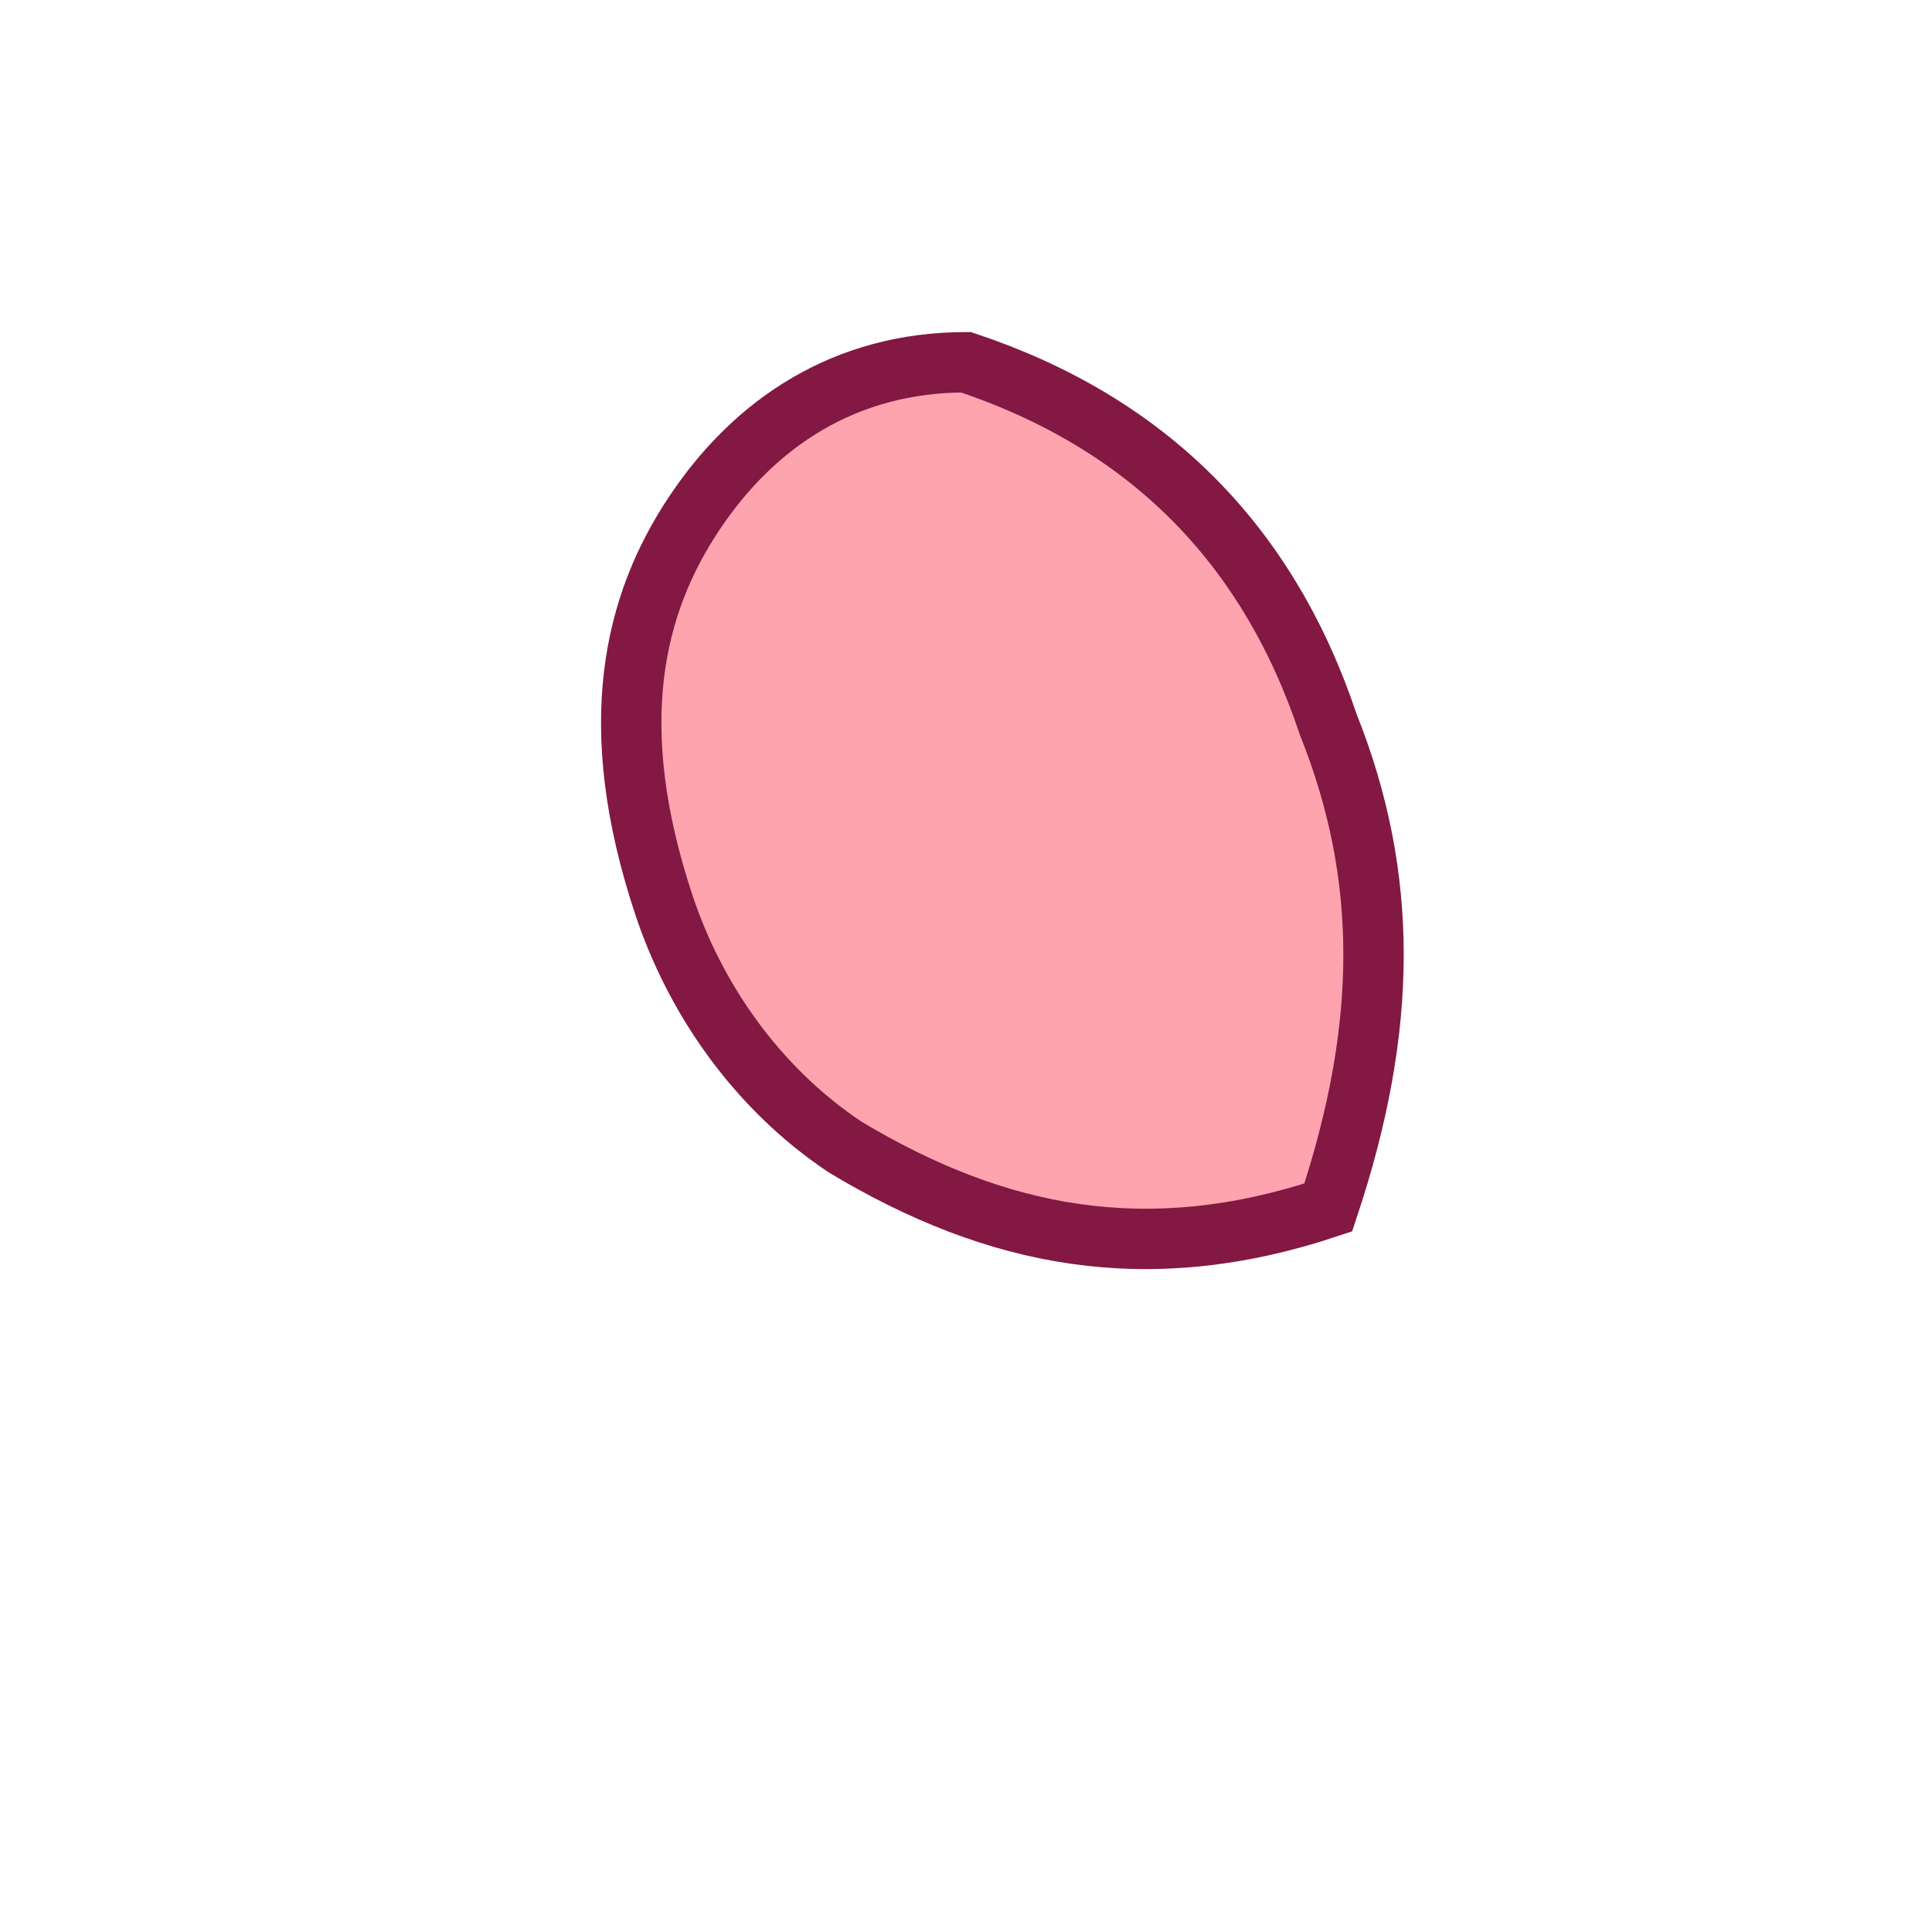
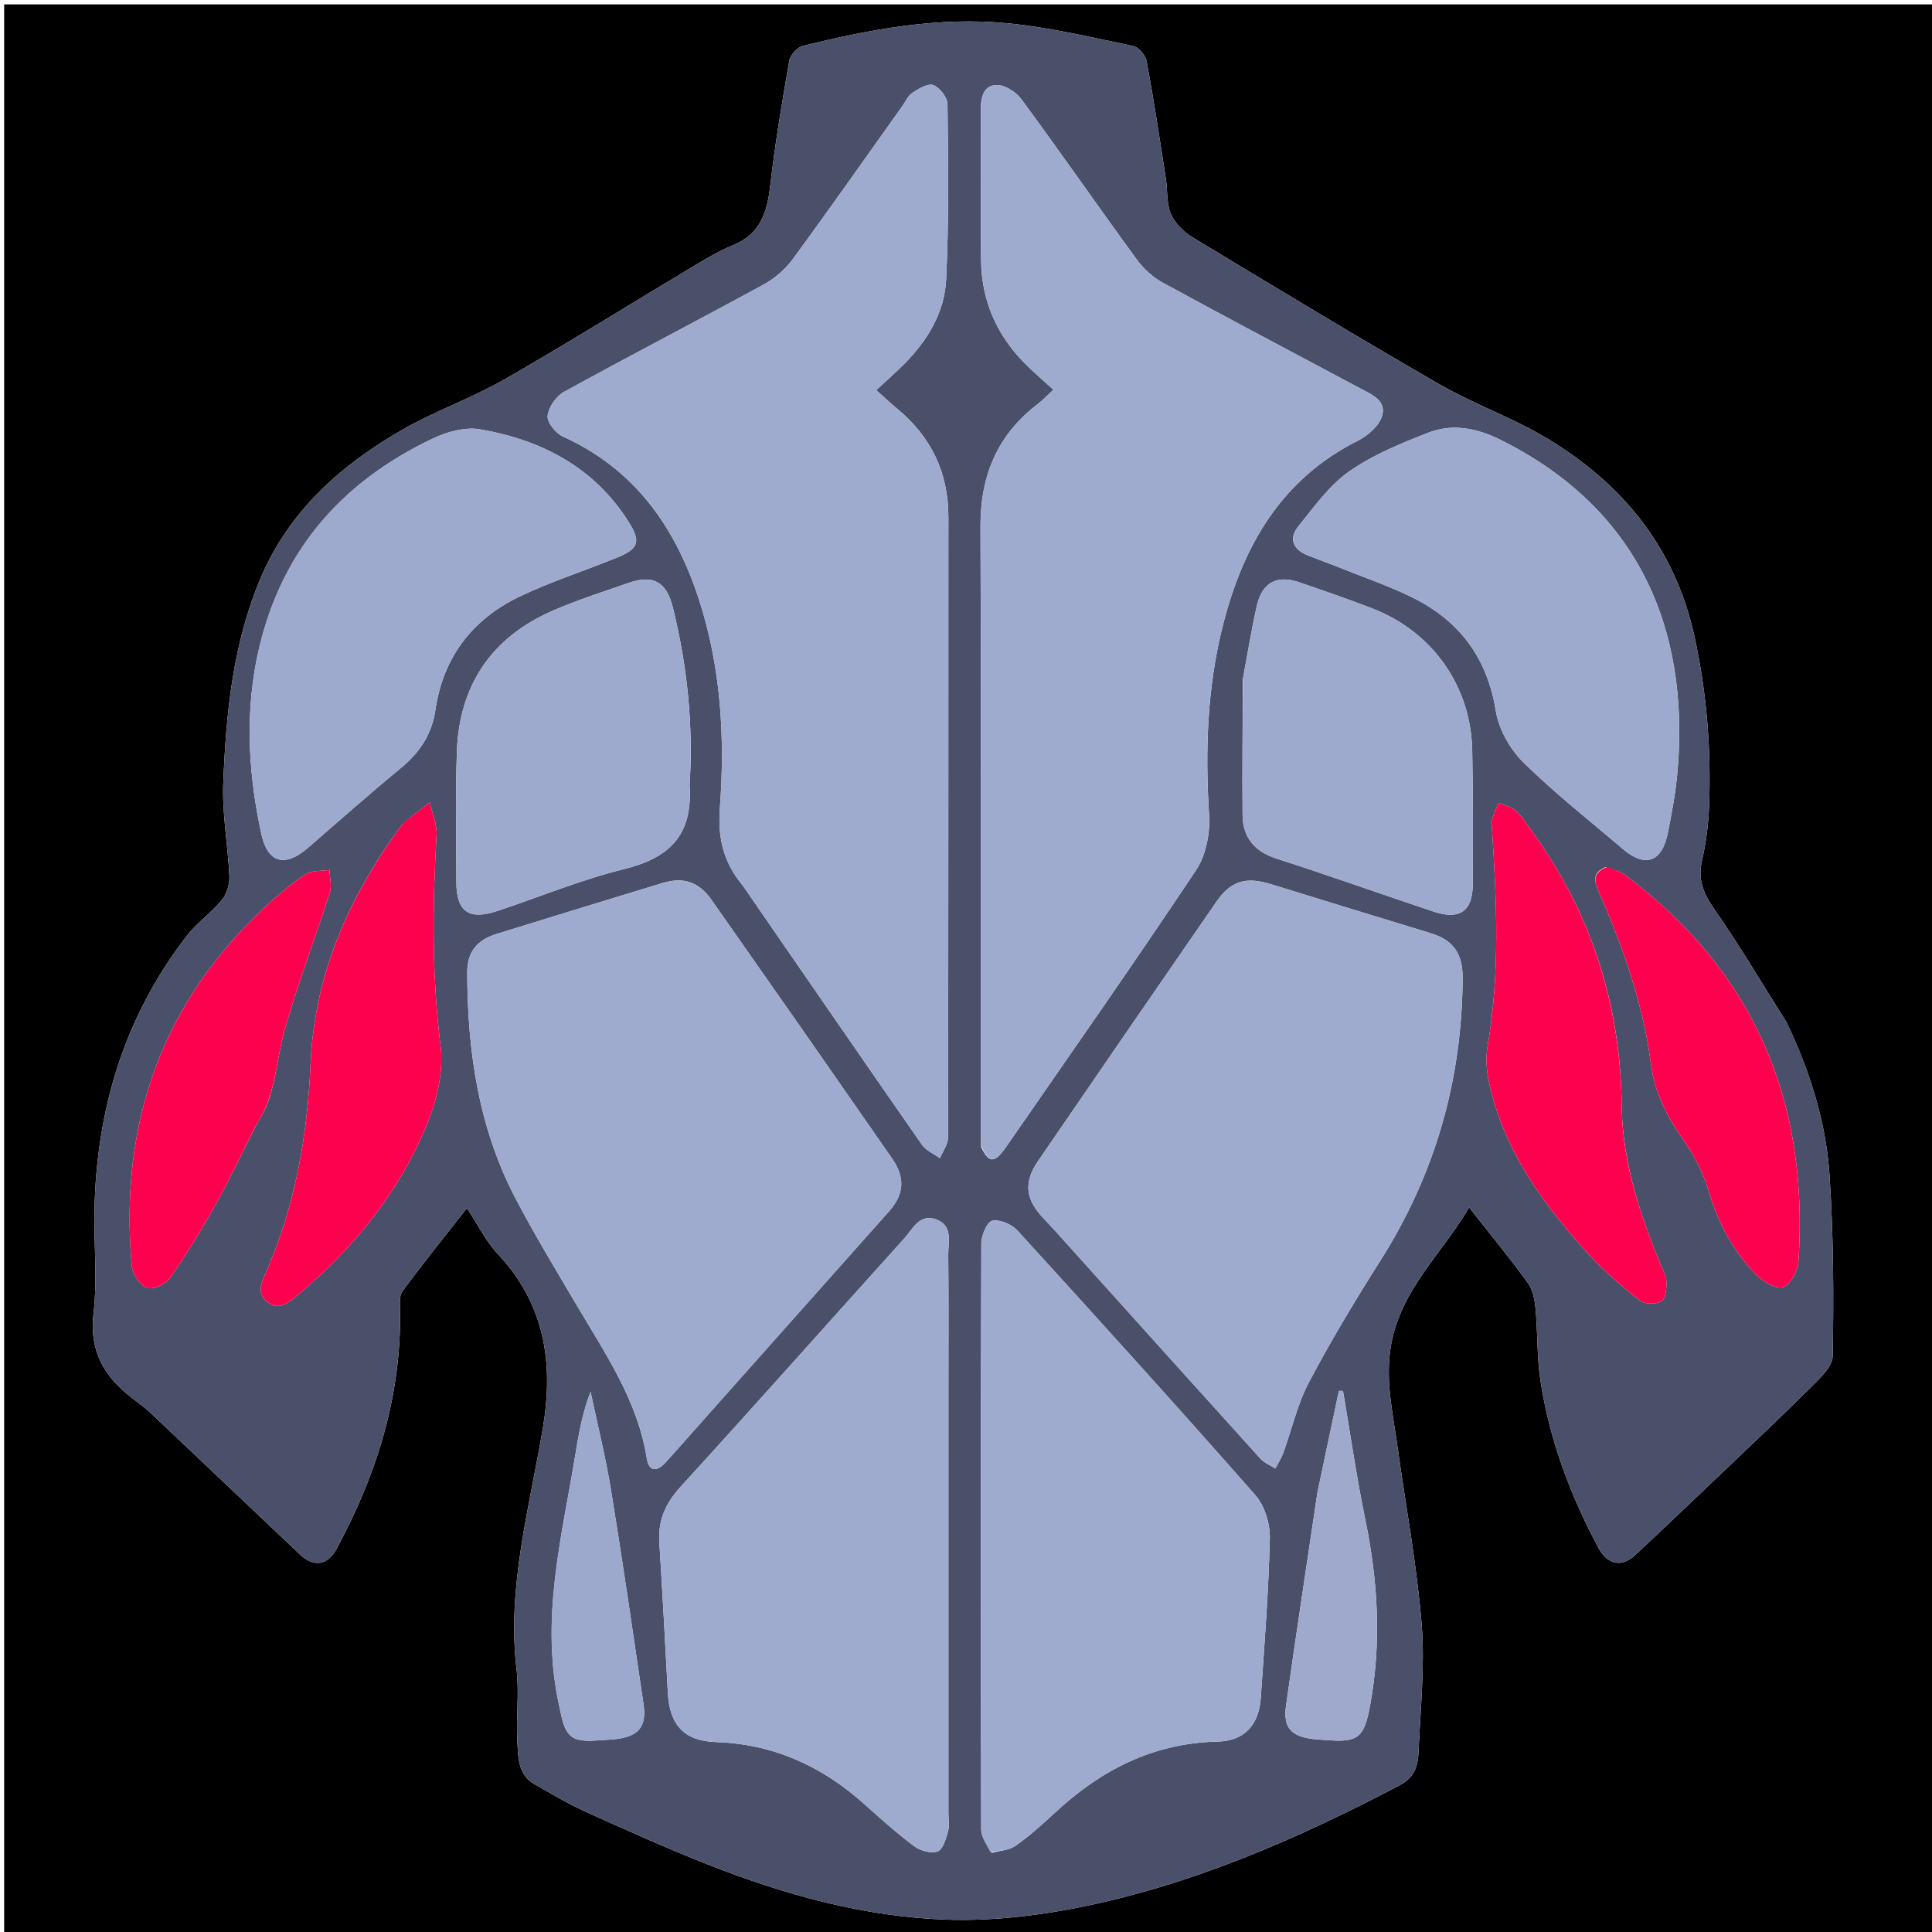
- <svg xmlns="http://www.w3.org/2000/svg" viewBox="0 0 64 64" fill="none">
-   <path fill="#fda4af" d="M44 40c2-6 2-11 0-16-2-6-6-10-12-12-4 0-7 2-9 5-2 3-3 7-1 13 1 3 3 6 6 8 5 3 10 4 16 2Z" />
-   <path stroke="#831843" stroke-width="2" d="M44 40c2-6 2-11 0-16-2-6-6-10-12-12-4 0-7 2-9 5-2 3-3 7-1 13 1 3 3 6 6 8 5 3 10 4 16 2Z" />
+ <svg xmlns="http://www.w3.org/2000/svg" version="1.1" id="Layer_1" x="0px" y="0px" width="100%" viewBox="0 0 512 512" enable-background="new 0 0 512 512" xml:space="preserve">
+   <path fill="#000000" opacity="1" stroke="none" d=" M513,198   C513,303.308 513,408.115 513,512.962   C342.401,512.962 171.801,512.962 1.101,512.962   C1.101,342.442 1.101,171.884 1.101,1.163   C171.667,1.163 342.333,1.163 513,1.163   C513,66.532 513,132.016 513,198  M473.508,271.025   C467.174,260.993 461.139,250.753 454.366,241.027   C451.466,236.862 449.859,233.181 451.03,228.098   C452.096,223.465 452.727,218.662 452.912,213.91   C453.505,198.634 452.316,183.508 449.012,168.518   C443.838,145.048 429.908,128.112 409.797,116.073   C400.786,110.678 390.67,107.149 381.56,101.897   C359.535,89.197 337.769,76.044 316.012,62.887   C313.657,61.462 311.334,59.116 310.275,56.649   C309.088,53.887 309.454,50.484 308.973,47.386   C307.354,36.963 305.779,26.53 303.863,16.161   C303.579,14.625 301.738,12.495 300.295,12.195   C289.34,9.921 278.379,7.299 267.279,6.193   C248.795,4.35 230.659,7.746 212.766,12.17   C211.29,12.535 209.432,14.588 209.167,16.104   C207.239,27.144 205.378,38.213 204.102,49.343   C203.297,56.368 201.425,62.077 194.256,64.978   C190.758,66.394 187.452,68.351 184.2,70.297   C167.378,80.365 150.751,90.769 133.747,100.516   C125.052,105.501 115.421,108.852 106.721,113.829   C90.47,123.127 76.756,135.286 69.196,152.91   C61.732,170.309 59.899,188.946 59.169,207.597   C58.848,215.792 60.435,224.049 60.792,232.293   C60.881,234.359 60.09,236.916 58.79,238.495   C55.946,241.951 52.114,244.614 49.393,248.146   C32.976,269.454 25.597,293.901 25.039,320.562   C24.847,329.724 25.843,338.991 24.786,348.033   C23.608,358.099 27.644,364.856 35.06,370.537   C36.764,371.842 38.51,373.118 40.067,374.588   C53.23,387.023 66.343,399.511 79.496,411.956   C83.127,415.392 86.81,414.857 89.175,410.493   C99.825,390.841 106.329,370.073 106.021,347.479   C105.997,345.689 105.743,343.43 106.666,342.179   C112.091,334.824 117.834,327.704 123.74,320.159   C126.728,324.684 128.764,328.955 131.852,332.237   C144.321,345.491 146.777,360.986 143.888,378.317   C140.351,399.54 134.292,420.498 136.895,442.459   C137.635,448.704 136.753,455.126 137.106,461.439   C137.34,465.598 137.174,470.281 141.644,472.824   C146.082,475.349 150.486,477.991 155.127,480.09   C165.781,484.91 176.457,489.72 187.33,494.011   C207.849,502.109 229.053,508.041 251.165,508.733   C262.47,509.087 274.04,507.809 285.169,505.632   C315.577,499.683 343.717,487.408 371.028,473.058   C374.873,471.037 375.781,467.905 375.928,464.292   C376.39,453.011 377.65,441.641 376.752,430.454   C375.489,414.724 372.539,399.131 370.367,383.471   C369.125,374.516 367.013,365.744 368.639,356.444   C371.21,341.736 382.169,332.227 389.335,319.982   C394.742,326.864 399.981,333.235 404.825,339.893   C406.159,341.726 406.709,344.38 406.93,346.721   C407.536,353.15 407.281,359.69 408.261,366.048   C410.672,381.682 416.18,396.324 423.638,410.255   C425.951,414.574 429.724,415.465 433.233,412.204   C439.544,406.337 445.783,400.392 452.02,394.446   C461.272,385.627 470.59,376.874 479.67,367.882   C482.155,365.42 485.632,362.235 485.684,359.327   C485.973,343.4 485.9,327.419 484.849,311.529   C483.93,297.644 479.86,284.328 473.508,271.025  z" />
+   <path fill="#4A506A" opacity="1" stroke="none" d=" M473.696,271.354   C479.86,284.328 483.93,297.644 484.849,311.529   C485.9,327.419 485.973,343.4 485.684,359.327   C485.632,362.235 482.155,365.42 479.67,367.882   C470.59,376.874 461.272,385.627 452.02,394.446   C445.783,400.392 439.544,406.337 433.233,412.204   C429.724,415.465 425.951,414.574 423.638,410.255   C416.18,396.324 410.672,381.682 408.261,366.048   C407.281,359.69 407.536,353.15 406.93,346.721   C406.709,344.38 406.159,341.726 404.825,339.893   C399.981,333.235 394.742,326.864 389.335,319.982   C382.169,332.227 371.21,341.736 368.639,356.444   C367.013,365.744 369.125,374.516 370.367,383.471   C372.539,399.131 375.489,414.724 376.752,430.454   C377.65,441.641 376.39,453.011 375.928,464.292   C375.781,467.905 374.873,471.037 371.028,473.058   C343.717,487.408 315.577,499.683 285.169,505.632   C274.04,507.809 262.47,509.087 251.165,508.733   C229.053,508.041 207.849,502.109 187.33,494.011   C176.457,489.72 165.781,484.91 155.127,480.09   C150.486,477.991 146.082,475.349 141.644,472.824   C137.174,470.281 137.34,465.598 137.106,461.439   C136.753,455.126 137.635,448.704 136.895,442.459   C134.292,420.498 140.351,399.54 143.888,378.317   C146.777,360.986 144.321,345.491 131.852,332.237   C128.764,328.955 126.728,324.684 123.74,320.159   C117.834,327.704 112.091,334.824 106.666,342.179   C105.743,343.43 105.997,345.689 106.021,347.479   C106.329,370.073 99.825,390.841 89.175,410.493   C86.81,414.857 83.127,415.392 79.496,411.956   C66.343,399.511 53.23,387.023 40.067,374.588   C38.51,373.118 36.764,371.842 35.06,370.537   C27.644,364.856 23.608,358.099 24.786,348.033   C25.843,338.991 24.847,329.724 25.039,320.562   C25.597,293.901 32.976,269.454 49.393,248.146   C52.114,244.614 55.946,241.951 58.79,238.495   C60.09,236.916 60.881,234.359 60.792,232.293   C60.435,224.049 58.848,215.792 59.169,207.597   C59.899,188.946 61.732,170.309 69.196,152.91   C76.756,135.286 90.47,123.127 106.721,113.829   C115.421,108.852 125.052,105.501 133.747,100.516   C150.751,90.769 167.378,80.365 184.2,70.297   C187.452,68.351 190.758,66.394 194.256,64.978   C201.425,62.077 203.297,56.368 204.102,49.343   C205.378,38.213 207.239,27.144 209.167,16.104   C209.432,14.588 211.29,12.535 212.766,12.17   C230.659,7.746 248.795,4.35 267.279,6.193   C278.379,7.299 289.34,9.921 300.295,12.195   C301.738,12.495 303.579,14.625 303.863,16.161   C305.779,26.53 307.354,36.963 308.973,47.386   C309.454,50.484 309.088,53.887 310.275,56.649   C311.334,59.116 313.657,61.462 316.012,62.887   C337.769,76.044 359.535,89.197 381.56,101.897   C390.67,107.149 400.786,110.678 409.797,116.073   C429.908,128.112 443.838,145.048 449.012,168.518   C452.316,183.508 453.505,198.634 452.912,213.91   C452.727,218.662 452.096,223.465 451.03,228.098   C449.859,233.181 451.466,236.862 454.366,241.027   C461.139,250.753 467.174,260.993 473.696,271.354  M259.988,303.928   C262.114,308.318 263.559,308.374 266.678,303.868   C283.548,279.492 300.568,255.215 316.997,230.546   C319.613,226.618 320.727,220.794 320.422,215.98   C319.338,198.889 319.908,181.993 324.161,165.39   C329.528,144.437 339.662,126.891 359.946,116.727   C362.597,115.398 365.612,112.7 366.315,110.065   C367.407,105.971 363.209,104.397 360.128,102.753   C342.795,93.504 325.413,84.344 308.169,74.933   C305.519,73.486 303.038,71.228 301.253,68.781   C290.949,54.653 280.981,40.279 270.609,26.203   C269.191,24.278 266.064,22.368 263.884,22.531   C260.353,22.794 259.897,26.301 259.913,29.525   C259.981,42.683 259.855,55.844 260.003,69.001   C260.121,79.453 263.983,88.482 271.266,95.974   C273.687,98.465 276.366,100.705 279.166,103.279   C277.44,104.869 276.31,106.088 275.008,107.082   C264.259,115.292 259.778,126.126 259.837,139.631   C260.075,194.099 259.946,248.568 259.988,303.928  M196.835,234.664   C212.631,257.565 228.396,280.488 244.294,303.319   C245.384,304.884 247.469,305.756 249.092,306.95   C249.837,305.117 251.231,303.285 251.235,301.45   C251.347,246.632 251.305,191.812 251.33,136.993   C251.335,125.212 246.74,115.702 237.682,108.255   C235.948,106.829 234.323,105.272 232.209,103.382   C235.027,100.759 237.403,98.683 239.624,96.454   C245.815,90.237 250.318,82.77 250.738,74.075   C251.486,58.615 251.272,43.101 251.095,27.613   C251.075,25.829 249.066,23.245 247.365,22.561   C245.984,22.006 243.514,23.488 241.843,24.559   C240.666,25.313 240.006,26.883 239.136,28.104   C229.467,41.67 219.906,55.316 210.045,68.742   C208.067,71.435 205.25,73.84 202.31,75.444   C184.766,85.014 167.016,94.207 149.504,103.834   C147.414,104.983 145.396,107.882 145.124,110.18   C144.924,111.871 147.226,114.799 149.104,115.648   C168.115,124.237 178.934,139.546 185.186,158.72   C191.065,176.75 192.162,195.334 190.779,214.056   C190.218,221.646 191.478,228.257 196.835,234.664  M279.475,326.014   C280.702,327.376 281.93,328.737 283.156,330.099   C300.099,348.929 317.026,367.774 334.025,386.554   C335.051,387.688 336.647,388.306 337.977,389.164   C338.689,387.792 339.562,386.479 340.085,385.039   C342.351,378.8 343.802,372.147 346.868,366.342   C352.695,355.309 359.153,344.581 365.836,334.036   C380.333,311.164 387.446,286.247 387.612,259.245   C387.653,252.74 385.139,249.136 379.189,247.323   C365.018,243.007 350.857,238.661 336.703,234.29   C330.218,232.287 326.186,233.441 322.382,238.948   C306.566,261.842 290.793,284.768 275.074,307.73   C271.194,313.398 271.769,317.911 276.606,322.929   C277.415,323.769 278.205,324.627 279.475,326.014  M187.065,375.565   C203.235,357.389 219.4,339.208 235.579,321.039   C239.577,316.548 239.994,312.182 236.367,306.957   C220.5,284.099 204.572,261.284 188.583,238.511   C185.159,233.634 181.072,232.341 175.504,234.033   C160.855,238.486 146.221,242.99 131.592,247.509   C126.359,249.126 123.804,252.337 123.82,257.785   C123.881,278.507 126.794,298.704 136.49,317.323   C141.561,327.061 147.282,336.467 152.865,345.931   C160.472,358.826 169.018,371.249 171.419,386.548   C171.961,390.004 174.097,390.058 176.283,387.664   C179.767,383.85 183.164,379.957 187.065,375.565  M262.848,491.019   C264.96,490.435 267.425,490.353 269.112,489.165   C272.771,486.587 276.153,483.572 279.435,480.508   C291.658,469.098 305.582,461.915 322.732,461.532   C329.814,461.373 333.635,457.052 334.114,450.026   C335.075,435.91 336.183,421.79 336.52,407.655   C336.61,403.842 335.168,399.072 332.699,396.263   C311.926,372.633 290.799,349.314 269.596,326.068   C268.097,324.423 264.937,323.082 262.956,323.505   C261.588,323.797 260.071,327.37 260.064,329.482   C259.905,381.262 259.917,433.044 260.031,484.825   C260.035,486.764 261.376,488.7 262.848,491.019  M251.339,366.5   C251.338,355.171 251.411,343.841 251.293,332.514   C251.258,329.185 252.565,324.982 248.342,323.252   C243.741,321.368 241.909,325.692 239.601,328.25   C219.846,350.14 200.285,372.207 180.4,393.977   C176.382,398.375 174.351,402.88 174.728,408.76   C175.578,422.058 176.263,435.367 176.99,448.673   C177.449,457.076 181.271,461.38 189.676,461.661   C204.895,462.17 217.735,467.973 228.933,477.995   C233.276,481.883 237.629,485.793 242.29,489.275   C243.897,490.475 246.753,491.254 248.481,490.645   C249.861,490.159 250.671,487.353 251.219,485.43   C251.659,483.887 251.337,482.123 251.337,480.457   C251.339,442.805 251.339,405.152 251.339,366.5  M67.868,175.495   C64.96,190.807 65.984,206.011 69.289,221.114   C70.944,228.675 75.498,229.95 81.511,224.761   C89.705,217.688 97.789,210.482 106.147,203.608   C111.15,199.493 114.44,194.651 115.381,188.185   C117.442,174.02 125.316,163.937 138.028,157.929   C146.278,154.031 155.034,151.218 163.503,147.768   C169.229,145.436 169.894,143.559 166.656,138.405   C157.529,123.875 143.58,116.63 127.279,113.782   C123.346,113.095 118.536,114.404 114.787,116.182   C89.784,128.039 73.47,147.059 67.868,175.495  M355.793,150.703   C362.255,153.355 368.946,155.561 375.13,158.752   C387.114,164.938 394.185,174.666 396.396,188.358   C397.181,193.222 400.136,198.506 403.677,202.001   C411.959,210.173 421.18,217.395 430.051,224.966   C435.996,230.039 440.424,228.536 441.995,220.733   C443.11,215.19 444.132,209.587 444.597,203.961   C447.735,166.038 433.699,134.337 397.378,116.436   C391.267,113.425 384.826,112.203 378.514,114.669   C371.268,117.5 363.849,120.518 357.546,124.939   C352.269,128.64 348.28,134.307 344.121,139.428   C341.379,142.803 342.707,145.651 346.669,147.215   C349.455,148.315 352.266,149.351 355.793,150.703  M182.751,208.097   C183.774,192.172 182.135,176.49 178.324,161.027   C176.633,154.165 173.074,152.203 166.599,154.472   C159.845,156.84 152.991,159.007 146.443,161.864   C130.219,168.942 121.699,181.619 121.075,199.251   C120.669,210.732 120.928,222.238 120.938,233.733   C120.945,241.552 124.237,243.929 131.72,241.443   C142.935,237.716 153.933,233.143 165.366,230.318   C177.084,227.422 183.648,221.614 182.751,208.097  M329.365,180   C329.327,191.964 329.185,203.929 329.297,215.892   C329.353,221.884 332.378,225.628 338.31,227.536   C352.252,232.021 366.051,236.949 379.944,241.589   C386.849,243.895 390.277,241.469 390.301,234.299   C390.34,222.472 390.399,210.641 390.15,198.818   C389.79,181.732 379.549,167.338 363.554,161.197   C357.184,158.751 350.731,156.516 344.274,154.306   C338.412,152.299 334.509,154.354 333.091,160.488   C331.669,166.645 330.691,172.904 329.365,180  M429.763,293.565   C429.611,266.617 421.831,242.141 405.981,220.29   C404.614,218.405 403.36,216.36 401.665,214.817   C400.5,213.757 398.662,213.439 397.125,212.789   C396.49,214.358 395.781,215.903 395.26,217.51   C395.071,218.094 395.341,218.823 395.384,219.488   C396.634,238.771 397.544,258.031 394.224,277.245   C393.673,280.432 393.956,283.949 394.661,287.136   C398.6,304.958 408.971,319.169 420.943,332.317   C425.065,336.845 429.793,340.879 434.604,344.683   C435.866,345.681 438.919,345.695 440.322,344.825   C441.442,344.131 441.675,341.396 441.615,339.59   C441.563,338.017 440.582,336.463 439.958,334.922   C434.702,321.919 430.154,308.741 429.763,293.565  M106.771,218.29   C92.654,237.115 83.367,258.119 82.32,281.656   C81.455,301.085 78.243,319.633 70.387,337.391   C69.244,339.976 67.923,342.802 70.92,345.082   C73.911,347.358 76.26,345.37 78.456,343.545   C93.819,330.775 106.146,315.557 113.543,296.947   C115.978,290.818 117.549,283.509 116.746,277.087   C114.414,258.445 114.602,239.9 115.694,221.252   C115.858,218.44 114.531,215.541 113.893,212.682   C111.66,214.36 109.426,216.038 106.771,218.29  M68.189,297.588   C73.129,290.263 73.039,281.498 75.309,273.401   C78.797,260.955 83.461,248.843 87.412,236.52   C87.988,234.724 87.377,232.547 87.316,230.547   C85.221,230.869 82.752,230.597 81.11,231.636   C77.619,233.844 74.414,236.573 71.345,239.368   C42.989,265.193 31.571,297.533 34.906,335.357   C35.098,337.532 37.031,340.521 38.903,341.278   C40.422,341.892 43.921,340.314 45.061,338.677   C49.483,332.326 53.533,325.685 57.303,318.919   C61.068,312.164 64.334,305.131 68.189,297.588  M425.536,229.79   C421.206,231.528 422.925,234.544 424.101,237.248   C430.367,251.654 435.493,266.389 437.528,282.059   C438.497,289.517 441.773,295.901 446.066,302.033   C448.883,306.056 451.348,310.619 452.709,315.306   C455.19,323.848 459.171,331.4 465.294,337.695   C467.123,339.575 470.65,341.715 472.54,341.099   C474.494,340.462 476.449,336.689 476.615,334.169   C479.399,292.025 464.958,257.483 430.707,231.92   C429.418,230.959 427.804,230.433 425.536,229.79  M148.386,452.924   C149.881,460.612 151.448,461.816 159.11,461.177   C160.602,461.052 162.107,461.031 163.589,460.829   C169.325,460.046 171.397,457.426 170.54,451.628   C167.744,432.711 165.007,413.784 161.928,394.913   C160.5,386.156 158.337,377.52 156.506,368.829   C154.37,374.398 153.386,379.875 152.492,385.367   C148.895,407.468 142.943,429.423 148.386,452.924  M349.108,395.662   C346.332,414.405 343.471,433.135 340.83,451.897   C339.997,457.812 342.077,460.127 347.975,460.863   C349.293,461.027 350.63,461.047 351.956,461.158   C360.03,461.832 361.554,460.186 363.052,452.146   C366.153,435.5 365.206,419.094 361.8,402.617   C359.473,391.358 357.849,379.954 355.911,368.615   C355.548,368.609 355.184,368.603 354.82,368.597   C352.965,377.339 351.11,386.081 349.108,395.662  z" />
+   <path fill="#9FABCE" opacity="1" stroke="none" d=" M259.97,303.483   C259.946,248.568 260.075,194.099 259.837,139.631   C259.778,126.126 264.259,115.292 275.008,107.082   C276.31,106.088 277.44,104.869 279.166,103.279   C276.366,100.705 273.687,98.465 271.266,95.974   C263.983,88.482 260.121,79.453 260.003,69.001   C259.855,55.844 259.981,42.683 259.913,29.525   C259.897,26.301 260.353,22.794 263.884,22.531   C266.064,22.368 269.191,24.278 270.609,26.203   C280.981,40.279 290.949,54.653 301.253,68.781   C303.038,71.228 305.519,73.486 308.169,74.933   C325.413,84.344 342.795,93.504 360.128,102.753   C363.209,104.397 367.407,105.971 366.315,110.065   C365.612,112.7 362.597,115.398 359.946,116.727   C339.662,126.891 329.528,144.437 324.161,165.39   C319.908,181.993 319.338,198.889 320.422,215.98   C320.727,220.794 319.613,226.618 316.997,230.546   C300.568,255.215 283.548,279.492 266.678,303.868   C263.559,308.374 262.114,308.318 259.97,303.483  z" />
+   <path fill="#9FABCE" opacity="1" stroke="none" d=" M196.624,234.368   C191.478,228.257 190.218,221.646 190.779,214.056   C192.162,195.334 191.065,176.75 185.186,158.72   C178.934,139.546 168.115,124.237 149.104,115.648   C147.226,114.799 144.924,111.871 145.124,110.18   C145.396,107.882 147.414,104.983 149.504,103.834   C167.016,94.207 184.766,85.014 202.31,75.444   C205.25,73.84 208.067,71.435 210.045,68.742   C219.906,55.316 229.467,41.67 239.136,28.104   C240.006,26.883 240.666,25.313 241.843,24.559   C243.514,23.488 245.984,22.006 247.365,22.561   C249.066,23.245 251.075,25.829 251.095,27.613   C251.272,43.101 251.486,58.615 250.738,74.075   C250.318,82.77 245.815,90.237 239.624,96.454   C237.403,98.683 235.027,100.759 232.209,103.382   C234.323,105.272 235.948,106.829 237.682,108.255   C246.74,115.702 251.335,125.212 251.33,136.993   C251.305,191.812 251.347,246.632 251.235,301.45   C251.231,303.285 249.837,305.117 249.092,306.95   C247.469,305.756 245.384,304.884 244.294,303.319   C228.396,280.488 212.631,257.565 196.624,234.368  z" />
+   <path fill="#9FABCE" opacity="1" stroke="none" d=" M279.239,325.746   C278.205,324.627 277.415,323.769 276.606,322.929   C271.769,317.911 271.194,313.398 275.074,307.73   C290.793,284.768 306.566,261.842 322.382,238.948   C326.186,233.441 330.218,232.287 336.703,234.29   C350.857,238.661 365.018,243.007 379.189,247.323   C385.139,249.136 387.653,252.74 387.612,259.245   C387.446,286.247 380.333,311.164 365.836,334.036   C359.153,344.581 352.695,355.309 346.868,366.342   C343.802,372.147 342.351,378.8 340.085,385.039   C339.562,386.479 338.689,387.792 337.977,389.164   C336.647,388.306 335.051,387.688 334.025,386.554   C317.026,367.774 300.099,348.929 283.156,330.099   C281.93,328.737 280.702,327.376 279.239,325.746  z" />
+   <path fill="#9FABCE" opacity="1" stroke="none" d=" M186.831,375.831   C183.164,379.957 179.767,383.85 176.283,387.664   C174.097,390.058 171.961,390.004 171.419,386.548   C169.018,371.249 160.472,358.826 152.865,345.931   C147.282,336.467 141.561,327.061 136.49,317.323   C126.794,298.704 123.881,278.507 123.82,257.785   C123.804,252.337 126.359,249.126 131.592,247.509   C146.221,242.99 160.855,238.486 175.504,234.033   C181.072,232.341 185.159,233.634 188.583,238.511   C204.572,261.284 220.5,284.099 236.367,306.957   C239.994,312.182 239.577,316.548 235.579,321.039   C219.4,339.208 203.235,357.389 186.831,375.831  z" />
+   <path fill="#9FABCE" opacity="1" stroke="none" d=" M262.471,490.828   C261.376,488.7 260.035,486.764 260.031,484.825   C259.917,433.044 259.905,381.262 260.064,329.482   C260.071,327.37 261.588,323.797 262.956,323.505   C264.937,323.082 268.097,324.423 269.596,326.068   C290.799,349.314 311.926,372.633 332.699,396.263   C335.168,399.072 336.61,403.842 336.52,407.655   C336.183,421.79 335.075,435.91 334.114,450.026   C333.635,457.052 329.814,461.373 322.732,461.532   C305.582,461.915 291.658,469.098 279.435,480.508   C276.153,483.572 272.771,486.587 269.112,489.165   C267.425,490.353 264.96,490.435 262.471,490.828  z" />
+   <path fill="#9FABCE" opacity="1" stroke="none" d=" M251.339,367   C251.339,405.152 251.339,442.805 251.337,480.457   C251.337,482.123 251.659,483.887 251.219,485.43   C250.671,487.353 249.861,490.159 248.481,490.645   C246.753,491.254 243.897,490.475 242.29,489.275   C237.629,485.793 233.276,481.883 228.933,477.995   C217.735,467.973 204.895,462.17 189.676,461.661   C181.271,461.38 177.449,457.076 176.99,448.673   C176.263,435.367 175.578,422.058 174.728,408.76   C174.351,402.88 176.382,398.375 180.4,393.977   C200.285,372.207 219.846,350.14 239.601,328.25   C241.909,325.692 243.741,321.368 248.342,323.252   C252.565,324.982 251.258,329.185 251.293,332.514   C251.411,343.841 251.338,355.171 251.339,367  z" />
+   <path fill="#9EAACD" opacity="1" stroke="none" d=" M67.93,175.071   C73.47,147.059 89.784,128.039 114.787,116.182   C118.536,114.404 123.346,113.095 127.279,113.782   C143.58,116.63 157.529,123.875 166.656,138.405   C169.894,143.559 169.229,145.436 163.503,147.768   C155.034,151.218 146.278,154.031 138.028,157.929   C125.316,163.937 117.442,174.02 115.381,188.185   C114.44,194.651 111.15,199.493 106.147,203.608   C97.789,210.482 89.705,217.688 81.511,224.761   C75.498,229.95 70.944,228.675 69.289,221.114   C65.984,206.011 64.96,190.807 67.93,175.071  z" />
+   <path fill="#9EAACD" opacity="1" stroke="none" d=" M355.43,150.559   C352.266,149.351 349.455,148.315 346.669,147.215   C342.707,145.651 341.379,142.803 344.121,139.428   C348.28,134.307 352.269,128.64 357.546,124.939   C363.849,120.518 371.268,117.5 378.514,114.669   C384.826,112.203 391.267,113.425 397.378,116.436   C433.699,134.337 447.735,166.038 444.597,203.961   C444.132,209.587 443.11,215.19 441.995,220.733   C440.424,228.536 435.996,230.039 430.051,224.966   C421.18,217.395 411.959,210.173 403.677,202.001   C400.136,198.506 397.181,193.222 396.396,188.358   C394.185,174.666 387.114,164.938 375.13,158.752   C368.946,155.561 362.255,153.355 355.43,150.559  z" />
+   <path fill="#9EAACD" opacity="1" stroke="none" d=" M182.713,208.559   C183.648,221.614 177.084,227.422 165.366,230.318   C153.933,233.143 142.935,237.716 131.72,241.443   C124.237,243.929 120.945,241.552 120.938,233.733   C120.928,222.238 120.669,210.732 121.075,199.251   C121.699,181.619 130.219,168.942 146.443,161.864   C152.991,159.007 159.845,156.84 166.599,154.472   C173.074,152.203 176.633,154.165 178.324,161.027   C182.135,176.49 183.774,192.172 182.713,208.559  z" />
+   <path fill="#9EAACD" opacity="1" stroke="none" d=" M329.441,179.559   C330.691,172.904 331.669,166.645 333.091,160.488   C334.509,154.354 338.412,152.299 344.274,154.306   C350.731,156.516 357.184,158.751 363.554,161.197   C379.549,167.338 389.79,181.732 390.15,198.818   C390.399,210.641 390.34,222.472 390.301,234.299   C390.277,241.469 386.849,243.895 379.944,241.589   C366.051,236.949 352.252,232.021 338.31,227.536   C332.378,225.628 329.353,221.884 329.297,215.892   C329.185,203.929 329.327,191.964 329.441,179.559  z" />
+   <path fill="#FD014F" opacity="1" stroke="none" d=" M429.776,294.037   C430.154,308.741 434.702,321.919 439.958,334.922   C440.582,336.463 441.563,338.017 441.615,339.59   C441.675,341.396 441.442,344.131 440.322,344.825   C438.919,345.695 435.866,345.681 434.604,344.683   C429.793,340.879 425.065,336.845 420.943,332.317   C408.971,319.169 398.6,304.958 394.661,287.136   C393.956,283.949 393.673,280.432 394.224,277.245   C397.544,258.031 396.634,238.771 395.384,219.488   C395.341,218.823 395.071,218.094 395.26,217.51   C395.781,215.903 396.49,214.358 397.125,212.789   C398.662,213.439 400.5,213.757 401.665,214.817   C403.36,216.36 404.614,218.405 405.981,220.29   C421.831,242.141 429.611,266.617 429.776,294.037  z" />
+   <path fill="#FD014F" opacity="1" stroke="none" d=" M106.981,218.003   C109.426,216.038 111.66,214.36 113.893,212.682   C114.531,215.541 115.858,218.44 115.694,221.252   C114.602,239.9 114.414,258.445 116.746,277.087   C117.549,283.509 115.978,290.818 113.543,296.947   C106.146,315.557 93.819,330.775 78.456,343.545   C76.26,345.37 73.911,347.358 70.92,345.082   C67.923,342.802 69.244,339.976 70.387,337.391   C78.243,319.633 81.455,301.085 82.32,281.656   C83.367,258.119 92.654,237.115 106.981,218.003  z" />
+   <path fill="#FD014F" opacity="1" stroke="none" d=" M68.003,297.904   C64.334,305.131 61.068,312.164 57.303,318.919   C53.533,325.685 49.483,332.326 45.061,338.677   C43.921,340.314 40.422,341.892 38.903,341.278   C37.031,340.521 35.098,337.532 34.906,335.357   C31.571,297.533 42.989,265.193 71.345,239.368   C74.414,236.573 77.619,233.844 81.11,231.636   C82.752,230.597 85.221,230.869 87.316,230.547   C87.377,232.547 87.988,234.724 87.412,236.52   C83.461,248.843 78.797,260.955 75.309,273.401   C73.039,281.498 73.129,290.263 68.003,297.904  z" />
+   <path fill="#FD014F" opacity="1" stroke="none" d=" M425.939,229.747   C427.804,230.433 429.418,230.959 430.707,231.92   C464.958,257.483 479.399,292.025 476.615,334.169   C476.449,336.689 474.494,340.462 472.54,341.099   C470.65,341.715 467.123,339.575 465.294,337.695   C459.171,331.4 455.19,323.848 452.709,315.306   C451.348,310.619 448.883,306.056 446.066,302.033   C441.773,295.901 438.497,289.517 437.528,282.059   C435.493,266.389 430.367,251.654 424.101,237.248   C422.925,234.544 421.206,231.528 425.939,229.747  z" />
+   <path fill="#9DA9CC" opacity="1" stroke="none" d=" M148.315,452.508   C142.943,429.423 148.895,407.468 152.492,385.367   C153.386,379.875 154.37,374.398 156.506,368.829   C158.337,377.52 160.5,386.156 161.928,394.913   C165.007,413.784 167.744,432.711 170.54,451.628   C171.397,457.426 169.325,460.046 163.589,460.829   C162.107,461.031 160.602,461.052 159.11,461.177   C151.448,461.816 149.881,460.612 148.315,452.508  z" />
+   <path fill="#9EA9CC" opacity="1" stroke="none" d=" M349.181,395.243   C351.11,386.081 352.965,377.339 354.82,368.597   C355.184,368.603 355.548,368.609 355.911,368.615   C357.849,379.954 359.473,391.358 361.8,402.617   C365.206,419.094 366.153,435.5 363.052,452.146   C361.554,460.186 360.03,461.832 351.956,461.158   C350.63,461.047 349.293,461.027 347.975,460.863   C342.077,460.127 339.997,457.812 340.83,451.897   C343.471,433.135 346.332,414.405 349.181,395.243  z" />
</svg>
